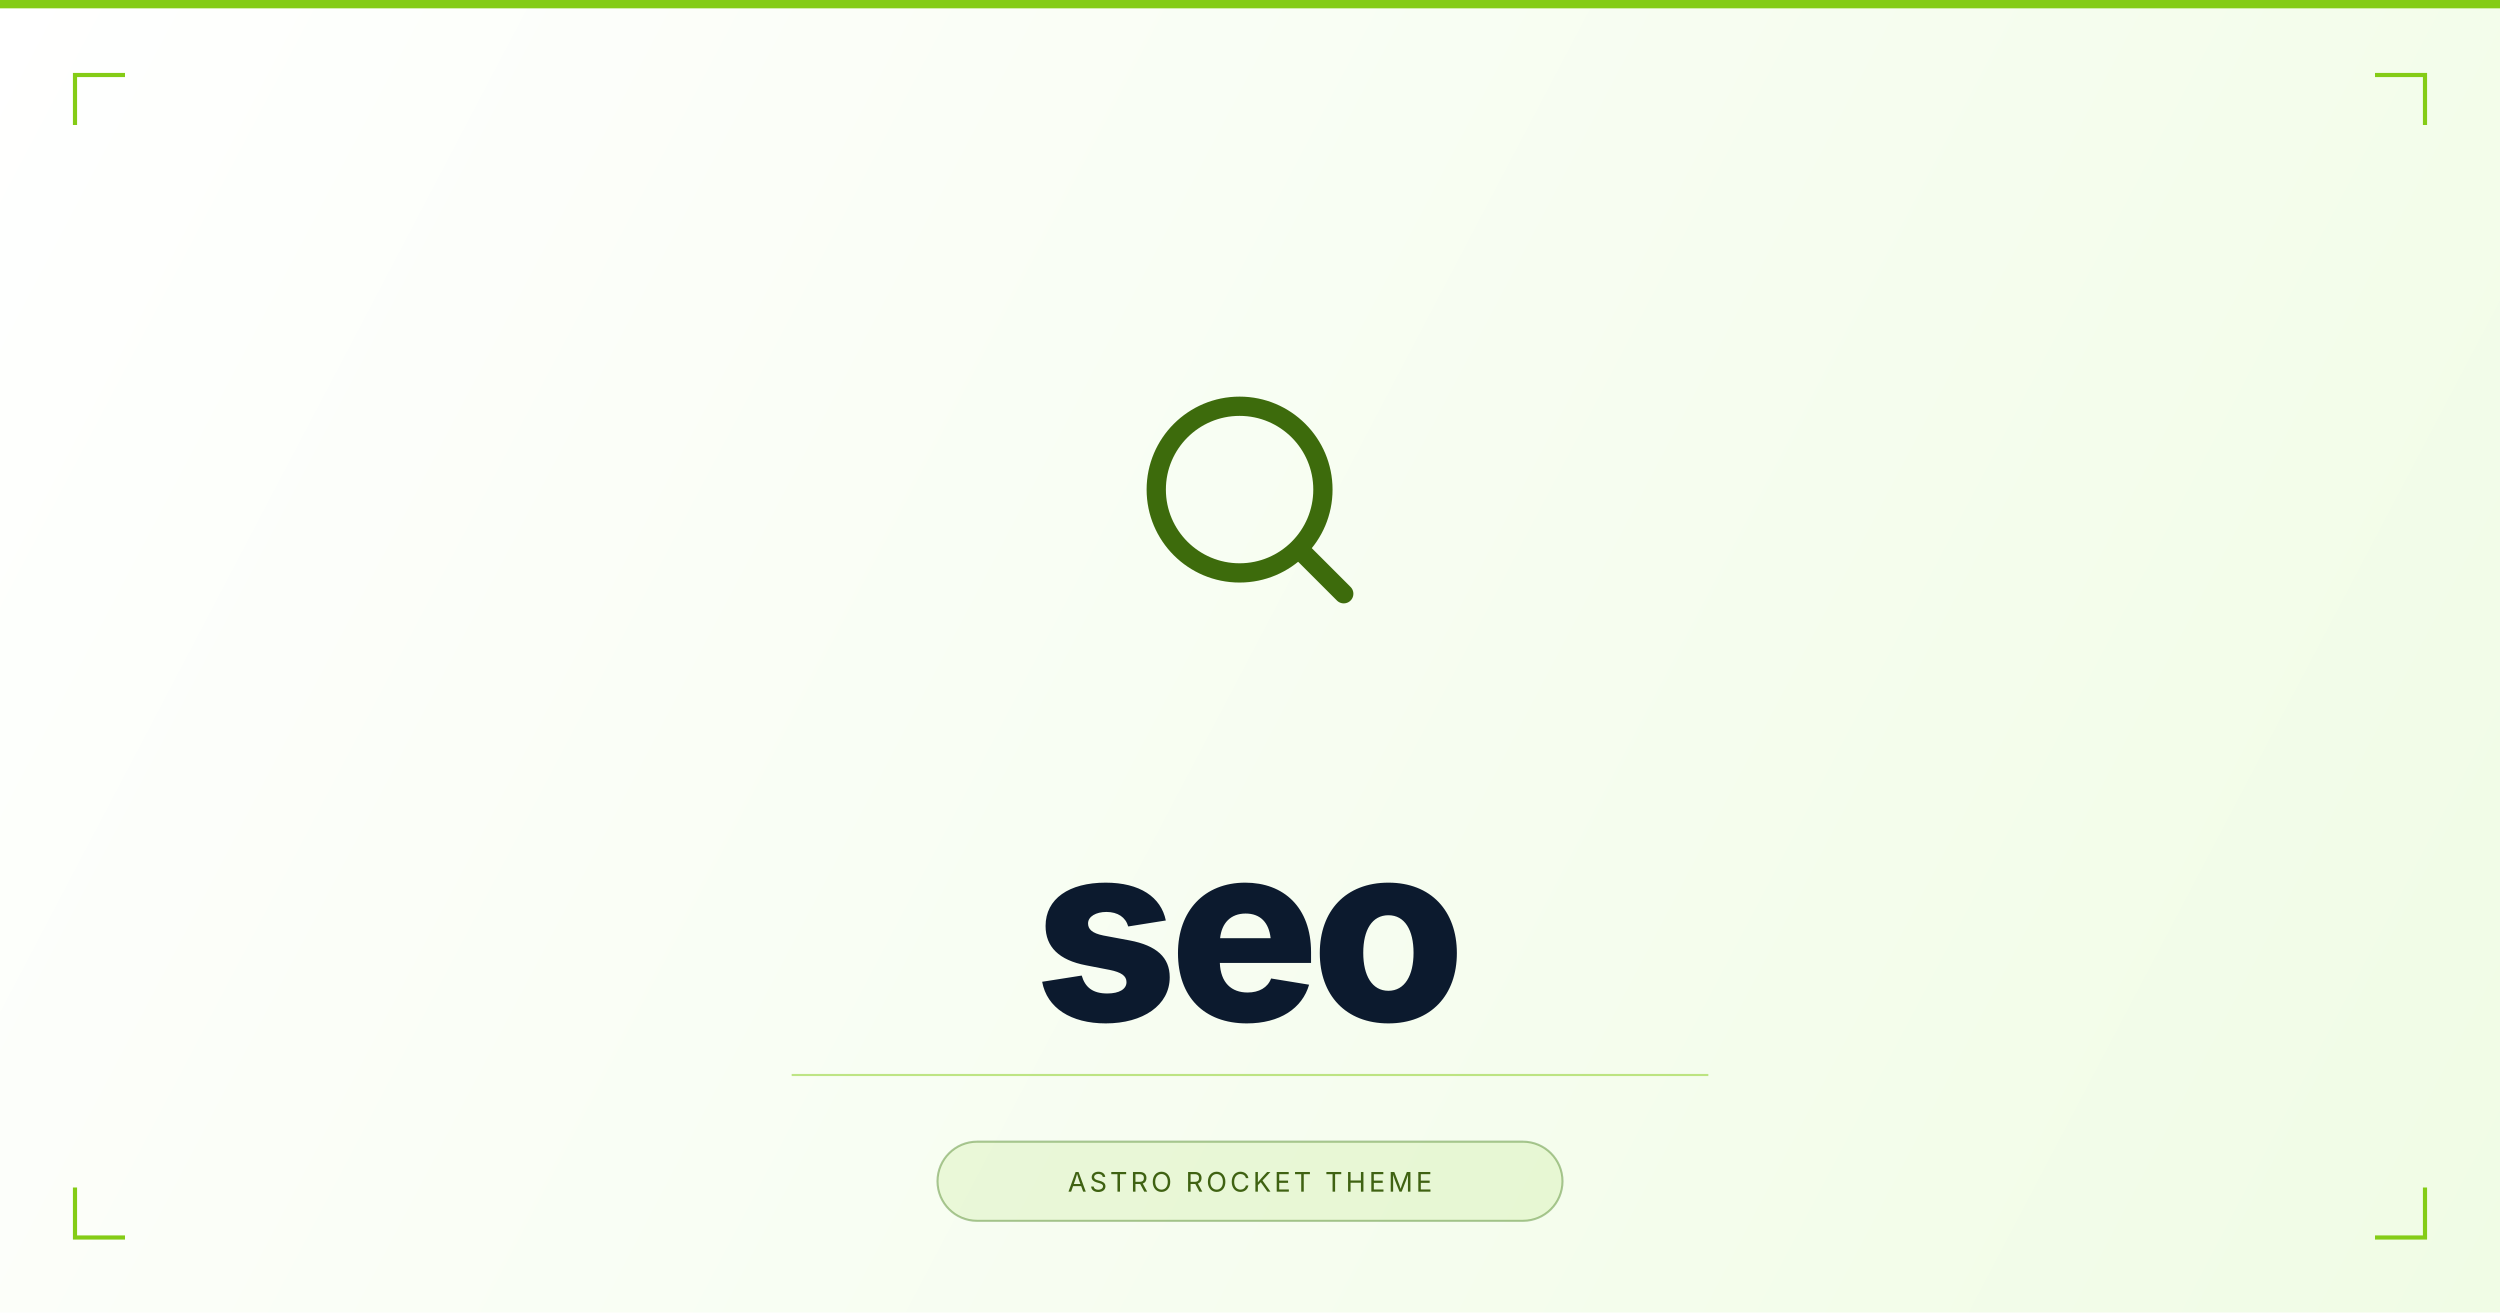
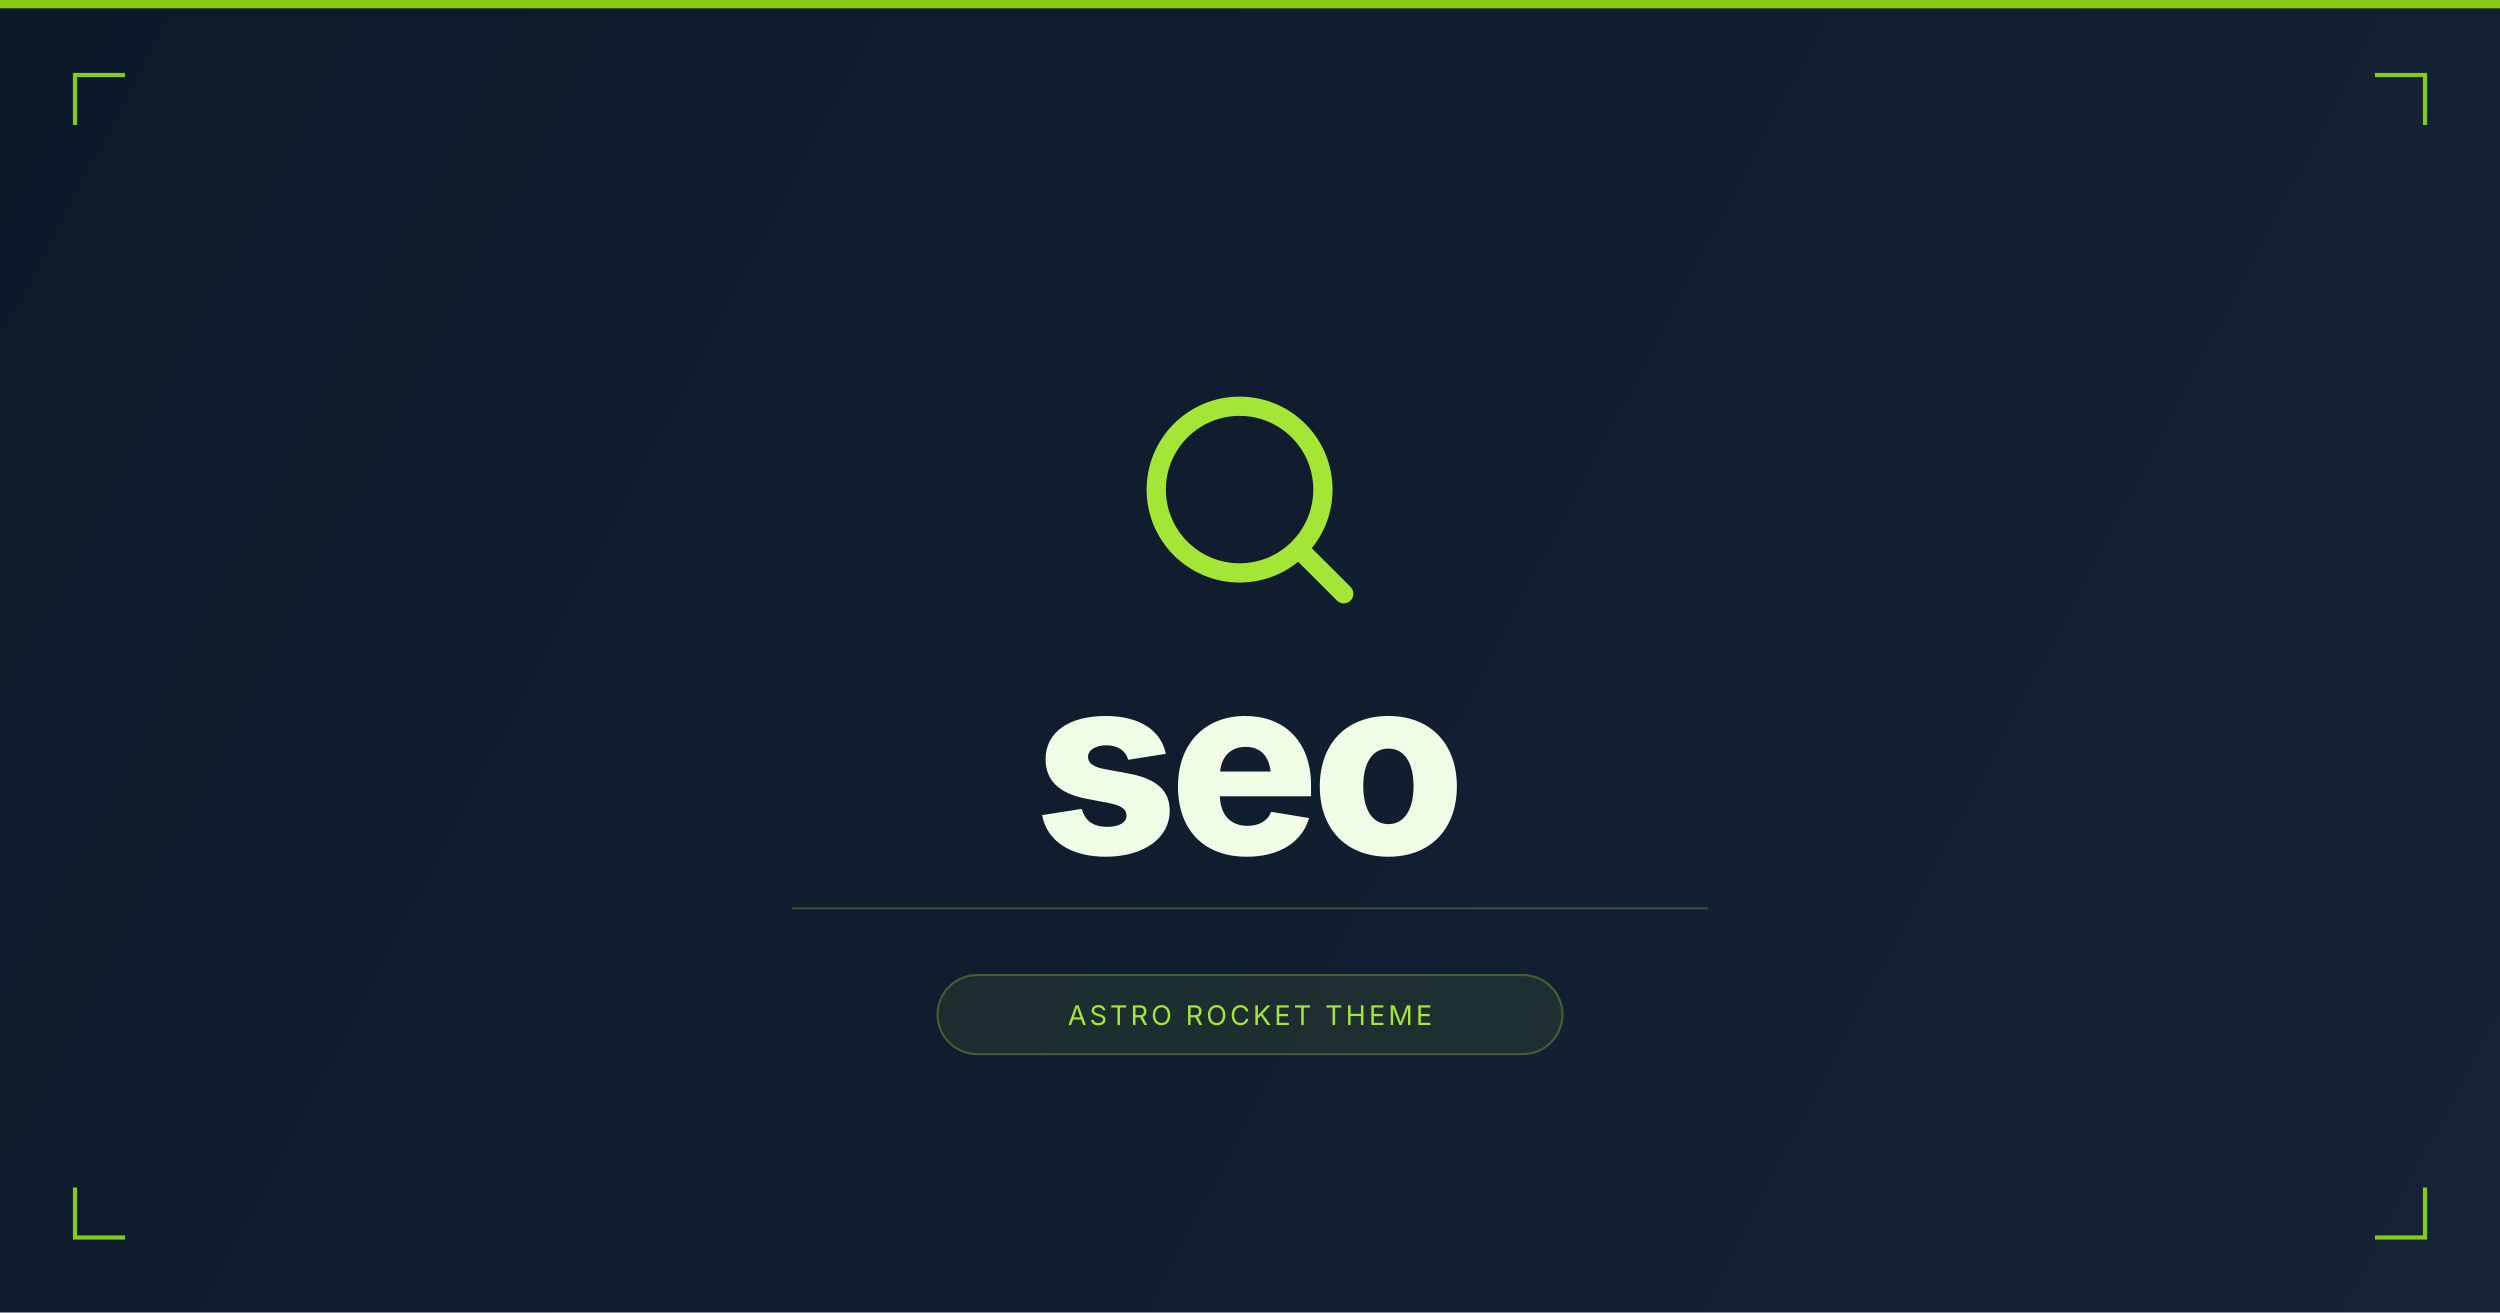
<svg xmlns="http://www.w3.org/2000/svg" width="1200" height="630" viewBox="0 0 1200 630" fill="none">
  <style>
    .bi-bd { display: none }
    html.dark .bi-bl { display: none }
    html.dark .bi-bd { display: block }
-     .bi-ic { stroke: #3d6b0c }
-     html.dark .bi-ic { stroke: #a3e635 }
-     .bi-tt { fill: #0c1a2e }
-     html.dark .bi-tt { fill: #f0fce5 }
-     .bi-sl { stroke: rgba(132,204,22,.5) }
-     html.dark .bi-sl { stroke: rgba(163,230,53,.25) }
-     .bi-bb { fill: rgba(132,204,22,.12); stroke: rgba(53,115,10,.4) }
-     html.dark .bi-bb { fill: rgba(163,230,53,.08); stroke: rgba(163,230,53,.3) }
-     .bi-bt { fill: #3f6212 }
-     html.dark .bi-bt { fill: #a3e635 }
+     .bi-ic { stroke: #a3e635 }
+     .bi-tt { fill: #f0fce5 }
+     .bi-sl { stroke: rgba(163,230,53,.25) }
+     .bi-bb { fill: rgba(163,230,53,.08); stroke: rgba(163,230,53,.3) }
+     .bi-bt { fill: #a3e635 }
    .bi-cr { stroke: #84cc16 }
  </style>
  <defs>
    <linearGradient id="sar-bl" x1="0" y1="0" x2="1200" y2="630" gradientUnits="userSpaceOnUse">
-       <stop offset="0%" stop-color="#ffffff" />
-       <stop offset="100%" stop-color="#f0fce5" />
+       <stop offset="0%" stop-color="#0c1929" />
+       <stop offset="100%" stop-color="#162236" />
    </linearGradient>
    <linearGradient id="sar-bd" x1="0" y1="0" x2="1200" y2="630" gradientUnits="userSpaceOnUse">
      <stop offset="0%" stop-color="#0c1929" />
      <stop offset="100%" stop-color="#162236" />
    </linearGradient>
  </defs>
  <rect width="1200" height="630" fill="url(#sar-bl)" class="bi-bl" />
  <rect width="1200" height="630" fill="url(#sar-bd)" class="bi-bd" />
  <rect x="0" y="0" width="1200" height="4" fill="#84cc16" />
  <g transform="translate(540, 180) scale(5)" stroke="#3d6b0c" stroke-width="1.85" stroke-linecap="round" stroke-linejoin="round" fill="none" class="bi-ic">
    <circle cx="11" cy="11" r="8" />
    <path d="m21 21-4.3-4.3" />
  </g>
-   <text x="600" y="490" font-family="'Outfit Variable', 'Outfit', -apple-system, BlinkMacSystemFont, 'Segoe UI', sans-serif" font-size="120" font-weight="800" fill="#0c1a2e" text-anchor="middle" letter-spacing="-4" class="bi-tt">seo</text>
-   <line x1="380" y1="516" x2="820" y2="516" stroke="rgba(132,204,22,0.5)" stroke-width="1" class="bi-sl" />
-   <rect x="450" y="548" width="300" height="38" rx="19" fill="rgba(132,204,22,0.12)" stroke="rgba(53,115,10,0.4)" stroke-width="1" class="bi-bb" />
-   <text x="600" y="572" font-family="'Outfit Variable', 'Outfit', -apple-system, BlinkMacSystemFont, 'Segoe UI', sans-serif" font-size="13" fill="#3f6212" text-anchor="middle" letter-spacing="1.5" class="bi-bt">ASTRO ROCKET THEME</text>
+   <text x="600" y="410" font-family="'Outfit Variable', 'Outfit', -apple-system, BlinkMacSystemFont, 'Segoe UI', sans-serif" font-size="120" font-weight="800" fill="#0c1a2e" text-anchor="middle" letter-spacing="-4" class="bi-tt">seo</text>
+   <line x1="380" y1="436" x2="820" y2="436" stroke="rgba(132,204,22,0.5)" stroke-width="1" class="bi-sl" />
+   <rect x="450" y="468" width="300" height="38" rx="19" fill="rgba(132,204,22,0.12)" stroke="rgba(53,115,10,0.4)" stroke-width="1" class="bi-bb" />
+   <text x="600" y="492" font-family="'Outfit Variable', 'Outfit', -apple-system, BlinkMacSystemFont, 'Segoe UI', sans-serif" font-size="13" fill="#3f6212" text-anchor="middle" letter-spacing="1.5" class="bi-bt">ASTRO ROCKET THEME</text>
  <path d="M 36 60 L 36 36 L 60 36" stroke-width="2" fill="none" class="bi-cr" />
  <path d="M 1140 36 L 1164 36 L 1164 60" stroke-width="2" fill="none" class="bi-cr" />
  <path d="M 36 570 L 36 594 L 60 594" stroke-width="2" fill="none" class="bi-cr" />
  <path d="M 1140 594 L 1164 594 L 1164 570" stroke-width="2" fill="none" class="bi-cr" />
</svg>
